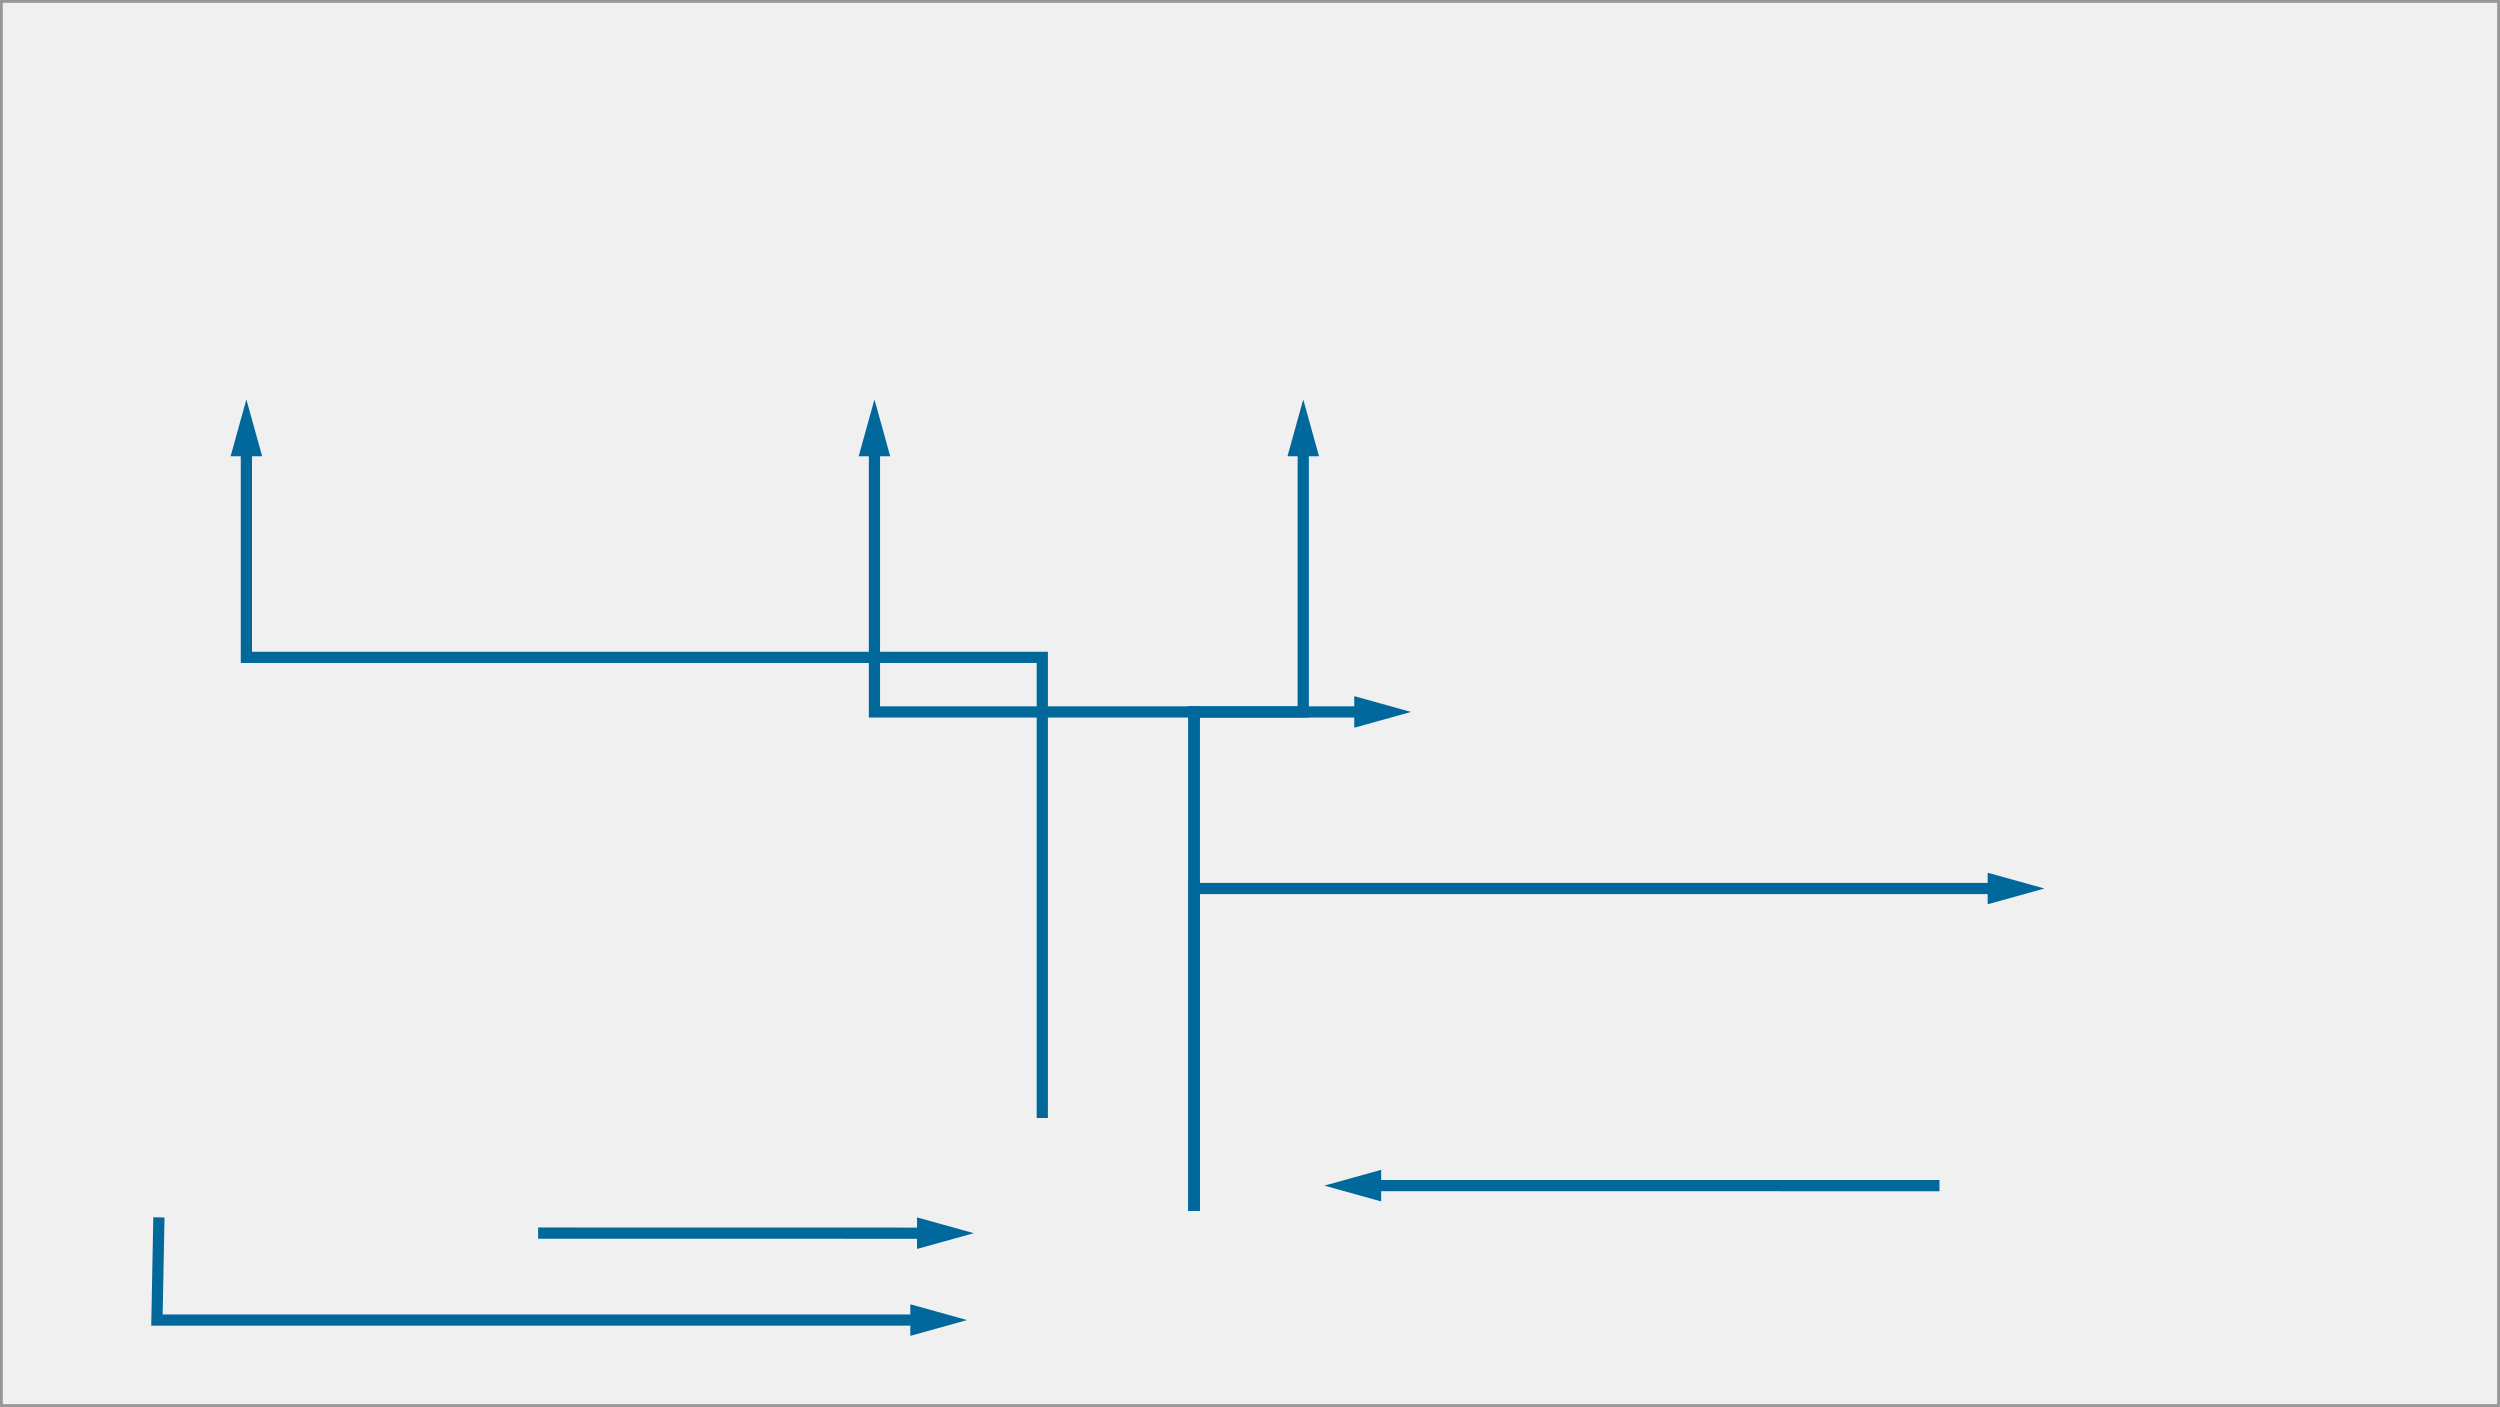
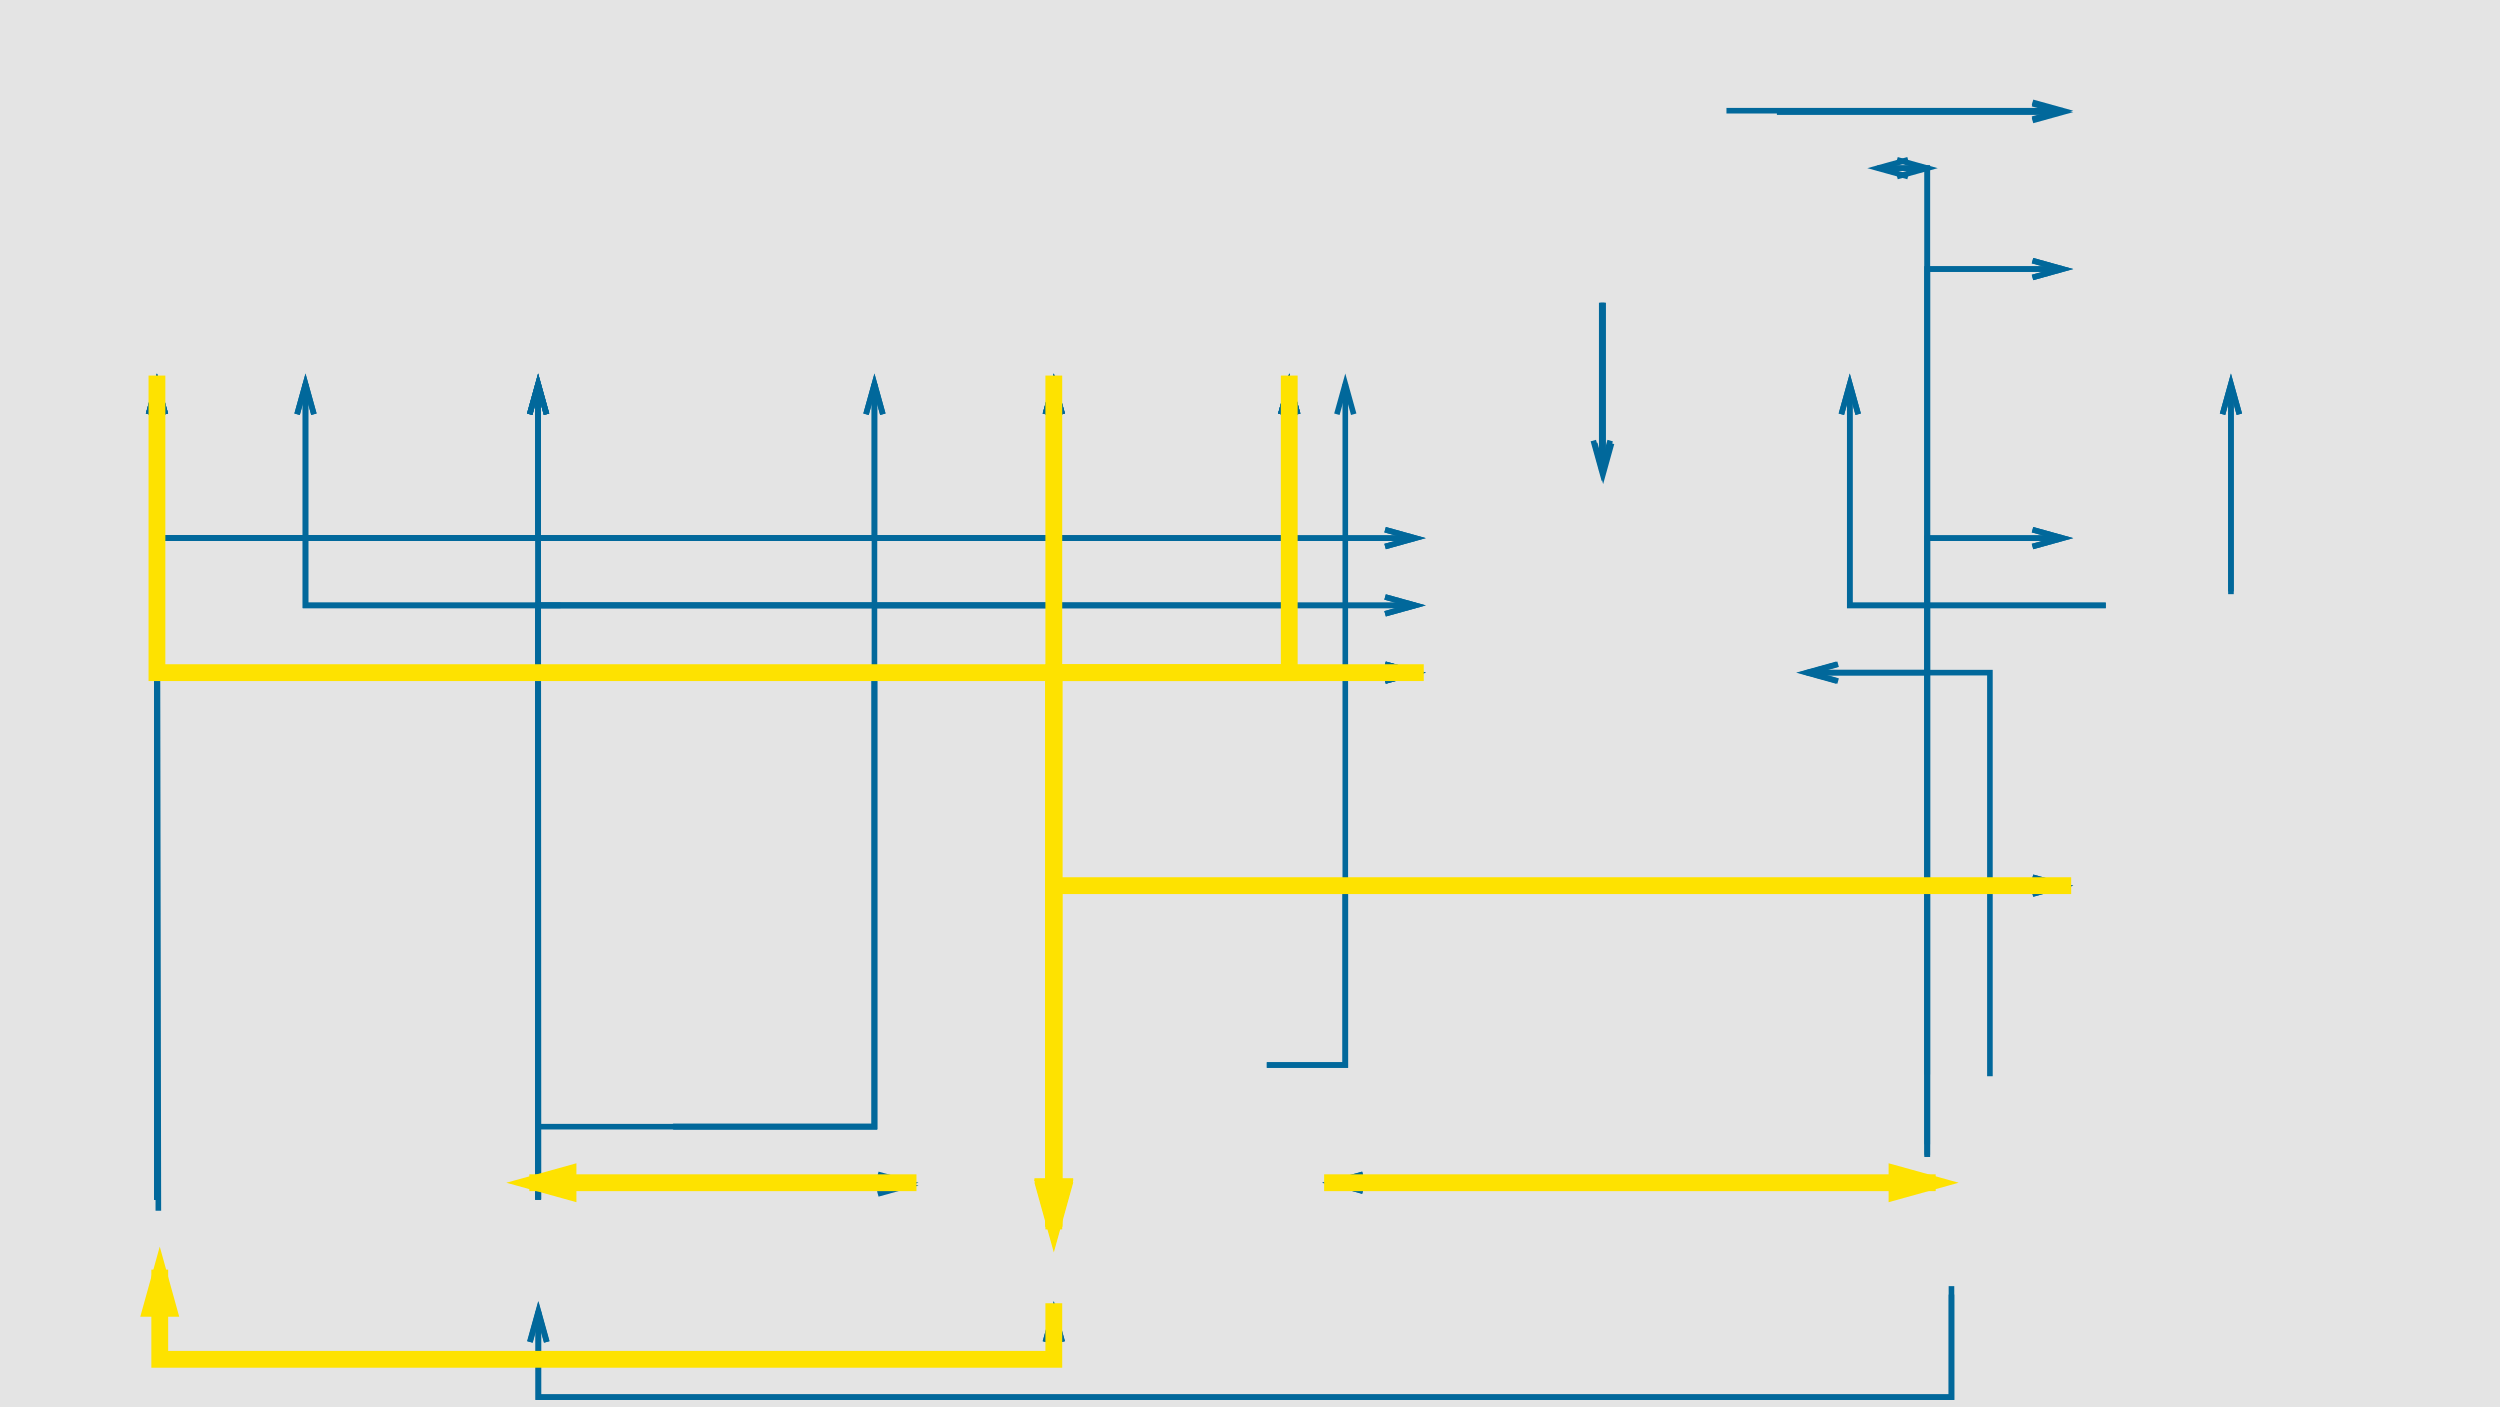
- <svg xmlns="http://www.w3.org/2000/svg" xmlns:xlink="http://www.w3.org/1999/xlink" width="892px" height="502px" viewBox="0 0 892 502" version="1.1">
-   <defs>
-     <rect id="path-1" x="0" y="0" width="892" height="502" />
-     <mask id="mask-2" maskContentUnits="userSpaceOnUse" maskUnits="objectBoundingBox" x="0" y="0" width="892" height="502" fill="white">
-       <use xlink:href="#path-1" />
-     </mask>
-   </defs>
-   <g id="Page-1" stroke="none" stroke-width="1" fill="none" fill-rule="evenodd">
-     <g id="pijlen">
+ <svg xmlns="http://www.w3.org/2000/svg" width="892px" height="502px" viewBox="0 0 892 502" version="1.1">
+   <defs />
+   <g id="pijlen" stroke="none" stroke-width="1" fill="none" fill-rule="evenodd">
+     <g id="pijlen-blok">
      <g id="nhr">
-         <g id="background" stroke="#979797" stroke-width="2">
-           <use id="Rectangle" mask="url(#mask-2)" xlink:href="#path-1" />
+         <g id="background">
+           <rect id="Rectangle" fill-opacity="0.5" fill="#D8D8D8" x="0" y="0" width="892" height="502" />
+           <g id="alle-pijlen" transform="translate(55, 39)" stroke-width="1" stroke="#01689B">
+             <g id="Group">
+               <path d="M137,98 L137,389" id="line" stroke-width="2" />
+               <path id="line-decoration-1" d="M134,108.8 L137,98 L140,108.8" stroke-width="2" />
+               <polyline id="line" stroke-width="2" points="137 98 137 153 1 153 1 389" />
+               <path id="line-decoration-1" d="M134,108.8 L137,98 L140,108.8" stroke-width="2" />
+               <polyline id="line" stroke-width="2" points="321 98 321 201 256.991 201 256.991 362.943 185.084 362.943" />
+               <path id="line-decoration-1" d="M318,108.8 L321,98 L324,108.8" stroke-width="2" />
+               <path d="M321,98 L321,395.793" id="line" stroke-width="2" />
+               <path id="line-decoration-1" d="M318,108.8 L321,98 L324,108.8" stroke-width="2" />
+               <polyline id="line" stroke-width="2" points="321 98 321 153 1 153 1 389" />
+               <path id="line-decoration-1" d="M318,108.8 L321,98 L324,108.8" stroke-width="2" />
+               <path d="M741,98 L741,172" id="line" stroke-width="2" />
+               <path id="line-decoration-1" d="M738,108.8 L741,98 L744,108.8" stroke-width="2" />
+               <polyline id="line" stroke-width="2" points="605 98 605 177 696.314 177" />
+               <path id="line-decoration-1" d="M602,108.8 L605,98 L608,108.8" stroke-width="2" />
+               <polyline id="line" stroke-width="2" points="681 153 632.653 153 632.653 344.388" />
+               <path id="line-decoration-1" d="M670.2,150 L681,153 L670.2,156" stroke-width="2" />
+               <path d="M589.592,201 L633.28,201" id="line" stroke-width="2" />
+               <path id="line-decoration-1" d="M600.392,204 L589.592,201 L600.392,198" stroke-width="2" />
+               <path d="M420.519,383 L632.653,383" id="line" stroke-width="2" />
+               <path id="line-decoration-1" d="M431.319,386 L420.519,383 L431.319,380" stroke-width="2" />
+               <polyline id="line" stroke-width="2" points="137.024 429 137.024 459.5 641.283 459.5 641.283 422.895" />
+               <path id="line-decoration-1" d="M134.024,439.8 L137.024,429 L140.024,439.8" stroke-width="2" />
+               <polyline id="line" stroke-width="2" points="681 57 632.653 57 632.653 373.711" />
+               <path id="line-decoration-1" d="M670.2,54 L681,57 L670.2,60" stroke-width="2" />
+               <path d="M681,153 L633,153" id="line" stroke-width="2" />
+               <path id="line-decoration-1" d="M670.2,150 L681,153 L670.2,156" stroke-width="2" />
+               <polyline id="line" stroke-width="2" transform="translate(623.7432, 195.1475) scale(-1, 1) translate(-623.7432, -195.1475) " points="632.653 21 614.833 21 614.833 369.295" />
+               <path id="line-decoration-1" d="M621.853,18 L632.653,21 L621.853,24" stroke-width="2" />
+               <path d="M681,1 L579,1" id="line" stroke-width="2" />
+               <path id="line-decoration-1" d="M670.2,-2 L681,1 L670.2,4" stroke-width="2" />
+               <polyline id="line" stroke-width="2" points="605 98 605 177 696.353 177" />
+               <path id="line-decoration-1" d="M602,108.8 L605,98 L608,108.8" stroke-width="2" />
+               <polyline id="line" stroke-width="2" points="615 21 632.653 21 632.653 373.015" />
+               <path id="line-decoration-1" d="M625.8,24 L615,21 L625.8,18" stroke-width="2" />
+               <path d="M517,130 L517,69" id="line" stroke-width="2" />
+               <path id="line-decoration-1" d="M520,119.2 L517,130 L514,119.2" stroke-width="2" />
+               <polyline id="line" stroke-width="2" points="405 98 405 177 137 177 137 389" />
+               <path id="line-decoration-1" d="M402,108.8 L405,98 L408,108.8" stroke-width="2" />
+               <polyline id="line" stroke-width="2" points="425 98 425 153 425 341 397 341" />
+               <path id="line-decoration-1" d="M422,108.8 L425,98 L428,108.8" stroke-width="2" />
+               <polyline id="line" stroke-width="2" points="405 98 405 153 1 153 1 389" />
+               <path id="line-decoration-1" d="M402,108.8 L405,98 L408,108.8" stroke-width="2" />
+               <polyline id="Line" stroke-width="2" points="681 277 425 277 425 341 397 341" />
+               <path id="Line-decoration-1" d="M670.2,274 L681,277 L670.2,280" stroke-width="2" />
+               <polyline id="line" stroke-width="2" points="137.134 429 137.134 459.5 641.283 459.5 641.283 419.895" />
+               <path id="line-decoration-1" d="M134.134,439.8 L137.134,429 L140.134,439.8" stroke-width="2" />
+               <path d="M269,384 L137,384" id="line" stroke-width="2" />
+               <path id="line-decoration-1" d="M258.2,381 L269,384 L258.2,387" stroke-width="2" />
+               <polyline id="line" stroke-width="2" points="450 177 137 177 137 389" />
+               <path id="line-decoration-1" d="M439.2,174 L450,177 L439.2,180" stroke-width="2" />
+               <polyline id="line" stroke-width="2" points="257 98 257 363 137.597 363" />
+               <path id="line-decoration-1" d="M254,108.8 L257,98 L260,108.8" stroke-width="2" />
+               <path d="M405,98 L405,176.205" id="line" stroke-width="2" />
+               <path id="line-decoration-1" d="M402,108.8 L405,98 L408,108.8" stroke-width="2" />
+               <polyline id="line" stroke-width="2" points="54 98 54 177 145 177" />
+               <path id="line-decoration-1" d="M51,108.8 L54,98 L57,108.8" stroke-width="2" />
+               <path d="M137,98 L137.125,389" id="line" stroke-width="2" />
+               <path id="line-decoration-1" d="M134.005,108.801 L137,98 L140.005,108.799" stroke-width="2" />
+               <polyline id="line" stroke-width="2" points="321 429 321 446 1 446 1 418.635" />
+               <path id="line-decoration-1" d="M318,439.8 L321,429 L324,439.8" stroke-width="2" />
+               <path d="M450,153 L17,153" id="line" stroke-width="2" />
+               <path id="line-decoration-1" d="M439.2,150 L450,153 L439.2,156" stroke-width="2" />
+               <path d="M257,98 L257,153" id="line" stroke-width="2" />
+               <path id="line-decoration-1" d="M254,108.8 L257,98 L260,108.8" stroke-width="2" />
+               <path d="M405,98 L405,153" id="line" stroke-width="2" />
+               <path id="line-decoration-1" d="M402,108.8 L405,98 L408,108.8" stroke-width="2" />
+               <polyline id="line" stroke-width="2" points="137 98 137 153 1 153 1 389" />
+               <path id="line-decoration-1" d="M134,108.8 L137,98 L140,108.8" stroke-width="2" />
+               <path d="M1,98 L1,389" id="line" stroke-width="2" />
+               <path id="line-decoration-1" d="M-2,108.8 L1,98 L4,108.8" stroke-width="2" />
+               <polyline id="line" stroke-width="2" points="681 57 632.653 57 632.653 373.809" />
+               <path id="line-decoration-1" d="M670.2,54 L681,57 L670.2,60" stroke-width="2" />
+               <path d="M741,98 L741,173" id="line" stroke-width="2" />
+               <path id="line-decoration-1" d="M738,108.8 L741,98 L744,108.8" stroke-width="2" />
+               <path d="M681,0.5 L561,0.5" id="line" stroke-width="2" />
+               <path id="line-decoration-1" d="M670.2,-2.5 L681,0.5 L670.2,3.5" stroke-width="2" />
+               <polyline id="line" stroke-width="2" points="54 98 54 177 321 177 321 394.648" />
+               <path id="line-decoration-1" d="M51,108.8 L54,98 L57,108.8" stroke-width="2" />
+               <polyline id="line" stroke-width="2" points="1 98 1 201 137 201 137 389" />
+               <path id="line-decoration-1" d="M-2,108.8 L1,98 L4,108.8" stroke-width="2" />
+               <path d="M1,98 L1.5,393" id="line" stroke-width="2" />
+               <path id="line-decoration-1" d="M-1.982,108.805 L1,98 L4.018,108.795" stroke-width="2" />
+               <path d="M420.449,383 L632.653,383" id="line" stroke-width="2" />
+               <path id="line-decoration-1" d="M431.249,386 L420.449,383 L431.249,380" stroke-width="2" />
+               <polyline id="line" stroke-width="2" points="1 98 1 201 321 201 321 395.697" />
+               <path id="line-decoration-1" d="M-2,108.8 L1,98 L4,108.8" stroke-width="2" />
+               <path d="M321,98 L321,396.652" id="line" stroke-width="2" />
+               <path id="line-decoration-1" d="M318,108.8 L321,98 L324,108.8" stroke-width="2" />
+               <polyline id="line" stroke-width="2" points="405 98 405 201 321 201 321 395.627" />
+               <path id="line-decoration-1" d="M402,108.8 L405,98 L408,108.8" stroke-width="2" />
+               <polyline id="line" stroke-width="2" points="450 201 321 201 321 395.18" />
+               <path id="line-decoration-1" d="M439.2,198 L450,201 L439.2,204" stroke-width="2" />
+               <polyline id="line" stroke-width="2" points="681 277 321 277 321 395.724" />
+               <path id="line-decoration-1" d="M670.2,274 L681,277 L670.2,280" stroke-width="2" />
+               <path d="M269,383 L136.867,383" id="line" stroke-width="2" />
+               <path id="line-decoration-1" d="M258.2,380 L269,383 L258.2,386" stroke-width="2" />
+               <polyline id="line" stroke-width="2" points="321 429 321 446 2 446 2 417" />
+               <path id="line-decoration-1" d="M318,439.8 L321,429 L324,439.8" stroke-width="2" />
+               <polyline id="line" stroke-width="2" points="450 153 1 153 1 389" />
+               <path id="line-decoration-1" d="M439.2,150 L450,153 L439.2,156" stroke-width="2" />
+               <polyline id="line" stroke-width="2" points="450 201 321 201 321 395.207" />
+               <path id="line-decoration-1" d="M439.2,198 L450,201 L439.2,204" stroke-width="2" />
+               <polyline id="line" stroke-width="2" points="450 201 257 201 257 363 185.241 363" />
+               <path id="line-decoration-1" d="M439.2,198 L450,201 L439.2,204" stroke-width="2" />
+               <path d="M516.5,129 L516.5,69" id="line" stroke-width="2" />
+               <path id="line-decoration-1" d="M519.5,118.2 L516.5,129 L513.5,118.2" stroke-width="2" />
+               <polyline id="line" stroke-width="2" points="450 177 137 177 137 389" />
+               <path id="line-decoration-1" d="M439.2,174 L450,177 L439.2,180" stroke-width="2" />
+               <polyline id="line" stroke-width="2" points="590.04 201 655 201 655 345" />
+               <path id="line-decoration-1" d="M600.84,204 L590.04,201 L600.84,198" stroke-width="2" />
+             </g>
+           </g>
        </g>
-         <path d="M480,423.031 L692,423.032" id="x" stroke="#01689B" stroke-width="4" />
-         <path id="x-decoration-1" d="M480,423.031 L490.8,420.031 L490.8,426.031 L480,423.031 Z" stroke="#01689B" stroke-width="4" />
-         <polyline id="from-nhr-to-brv" stroke="#01689B" stroke-width="4" points="87.91 150 87.91 234.553 371.887 234.553 371.887 398.9" />
-         <path id="from-nhr-to-brv-decoration-1" d="M87.91,150 L90.91,160.8 L84.91,160.8 L87.91,150 Z" stroke="#01689B" stroke-width="4" />
-         <polyline id="from-nhr-to-brv" stroke="#01689B" stroke-width="4" points="312 150 312 254.02 426.031 254.02 426.031 432" />
-         <path id="from-nhr-to-brv-decoration-1" d="M312,150 L315,160.8 L309,160.8 L312,150 Z" stroke="#01689B" stroke-width="4" />
-         <polyline id="from-nhr-to-brv" stroke="#01689B" stroke-width="4" points="465 150 465 254.02 426.031 254.02 426.031 432" />
-         <path id="from-nhr-to-brv-decoration-1" d="M465,150 L468,160.8 L462,160.8 L465,150 Z" stroke="#01689B" stroke-width="4" />
-         <polyline id="from-nhr-to-brv-copy" stroke="#01689B" stroke-width="4" points="496 254.02 426.031 254.02 426.031 432" />
-         <path id="from-nhr-to-brv-copy-decoration-1" d="M496,254.02 L485.2,257.02 L485.2,251.02 L496,254.02 Z" stroke="#01689B" stroke-width="4" />
-         <polyline id="from-nhr-to-brv-copy-2" stroke="#01689B" stroke-width="4" points="722 317.02 426.031 317.02 426.031 432" />
-         <path id="from-nhr-to-brv-copy-2-decoration-1" d="M722,317.02 L711.2,320.02 L711.2,314.02 L722,317.02 Z" stroke="#01689B" stroke-width="4" />
-         <path d="M340,440 L192,439.969" id="x-copy" stroke="#01689B" stroke-width="4" />
-         <path id="x-copy-decoration-1" d="M340,440 L329.199,442.998 L329.201,436.998 L340,440 Z" stroke="#01689B" stroke-width="4" />
-         <polyline id="x-copy-2" stroke="#01689B" stroke-width="4" points="337.6 470.999 56 471 56.699 434.359" />
-         <path id="x-copy-2-decoration-1" d="M337.6,470.999 L326.8,473.999 L326.8,467.999 L337.6,470.999 Z" stroke="#01689B" stroke-width="4" />
+         <path d="M475.449,422 L687.653,422" id="line" stroke="#FEE200" stroke-width="6" stroke-linecap="square" />
+         <path id="line-decoration-1" d="M687.653,422 L676.853,419 L676.853,425 L687.653,422 Z" stroke="#FEE200" stroke-width="6" stroke-linecap="square" />
+         <polyline id="line" stroke="#FEE200" stroke-width="6" stroke-linecap="square" points="56 137 56 240 376 240 376 434.697" />
+         <path id="line-decoration-1" d="M376,434.697 L379,423.897 L373,423.897 L376,434.697 Z" stroke="#FEE200" stroke-width="6" stroke-linecap="square" />
+         <path d="M376,137 L376,435.652" id="line" stroke="#FEE200" stroke-width="6" stroke-linecap="square" />
+         <path id="line-decoration-1" d="M376,435.652 L379,424.852 L373,424.852 L376,435.652 Z" stroke="#FEE200" stroke-width="6" stroke-linecap="square" />
+         <polyline id="line" stroke="#FEE200" stroke-width="6" stroke-linecap="square" points="460 137 460 240 376 240 376 434.627" />
+         <path id="line-decoration-1" d="M376,434.627 L379,423.827 L373,423.827 L376,434.627 Z" stroke="#FEE200" stroke-width="6" stroke-linecap="square" />
+         <polyline id="line" stroke="#FEE200" stroke-width="6" stroke-linecap="square" points="505 240 376 240 376 434.18" />
+         <path id="line-decoration-1" d="M376,434.18 L379,423.38 L373,423.38 L376,434.18 Z" stroke="#FEE200" stroke-width="6" stroke-linecap="square" />
+         <polyline id="line" stroke="#FEE200" stroke-width="6" stroke-linecap="square" points="736 316 376 316 376 434.724" />
+         <path id="line-decoration-1" d="M376,434.724 L379,423.924 L373,423.924 L376,434.724 Z" stroke="#FEE200" stroke-width="6" stroke-linecap="square" />
+         <path d="M324,422 L191.867,422" id="line" stroke="#FEE200" stroke-width="6" stroke-linecap="square" />
+         <path id="line-decoration-1" d="M191.867,422 L202.667,425 L202.667,419 L191.867,422 Z" stroke="#FEE200" stroke-width="6" stroke-linecap="square" />
+         <polyline id="line" stroke="#FEE200" stroke-width="6" stroke-linecap="square" points="376 468 376 485 57 485 57 456" />
+         <path id="line-decoration-1" d="M57,456 L54,466.8 L60,466.8 L57,456 Z" stroke="#FEE200" stroke-width="6" stroke-linecap="square" />
      </g>
    </g>
  </g>
</svg>
